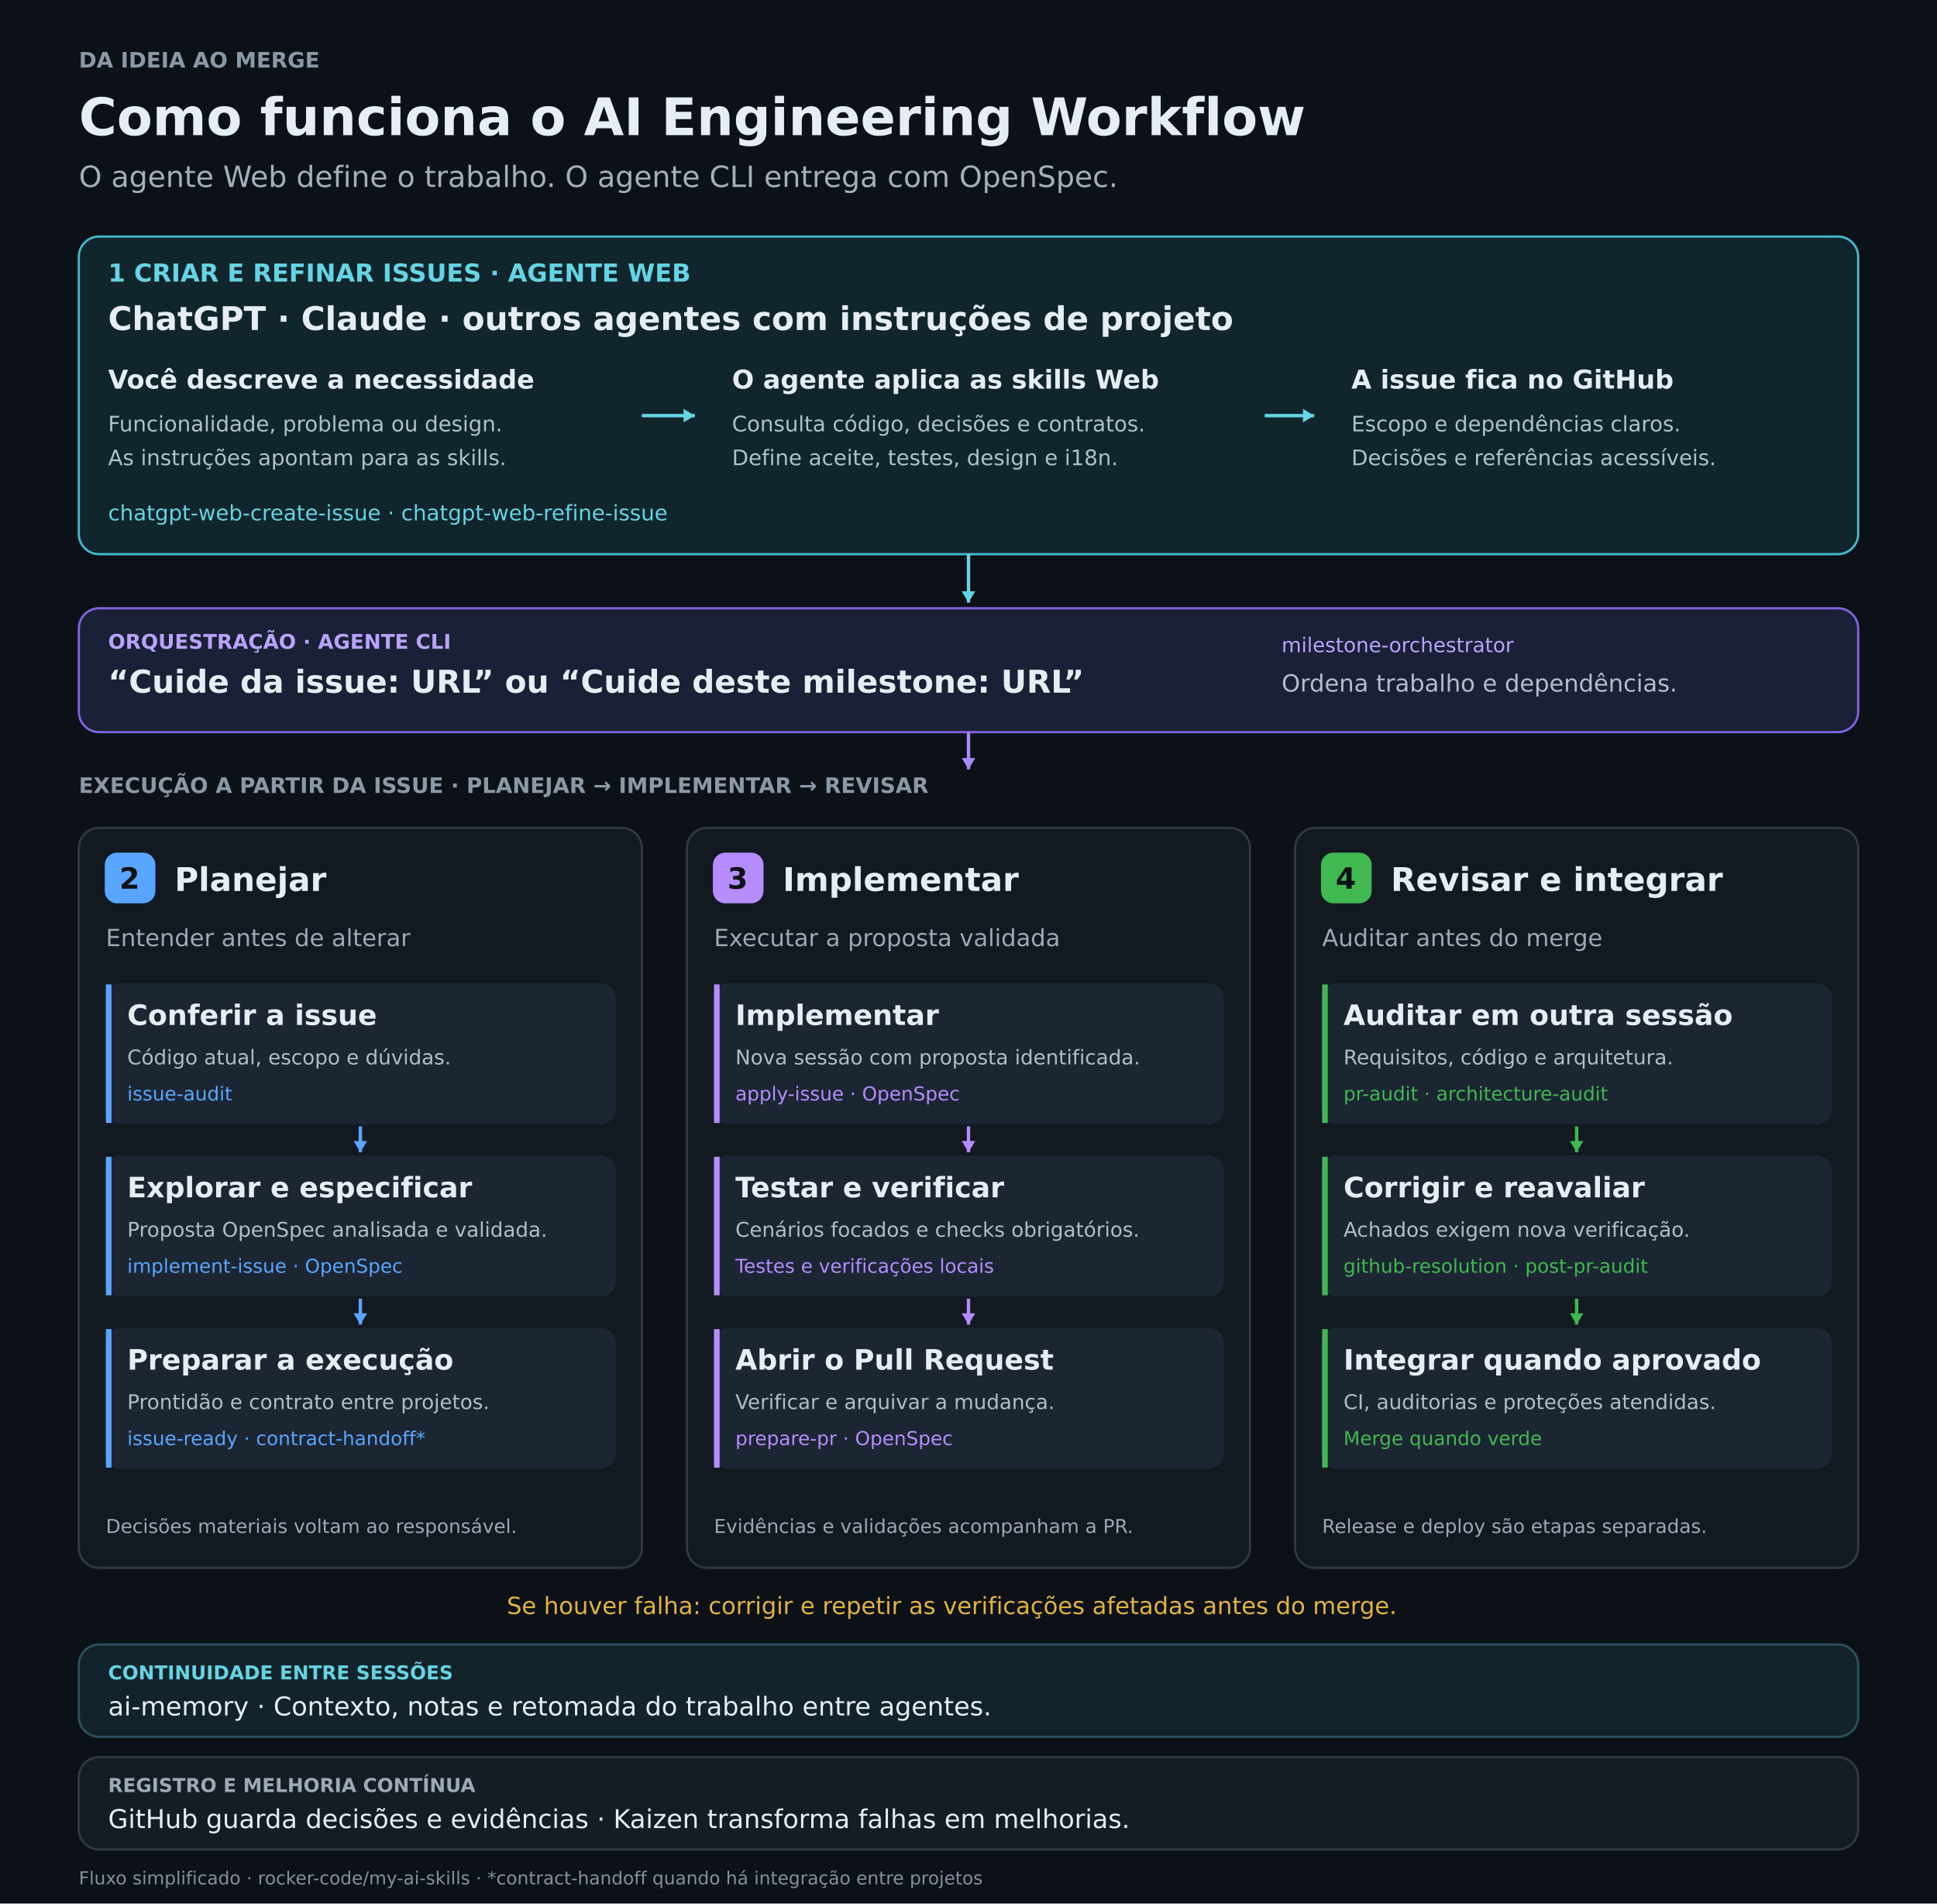
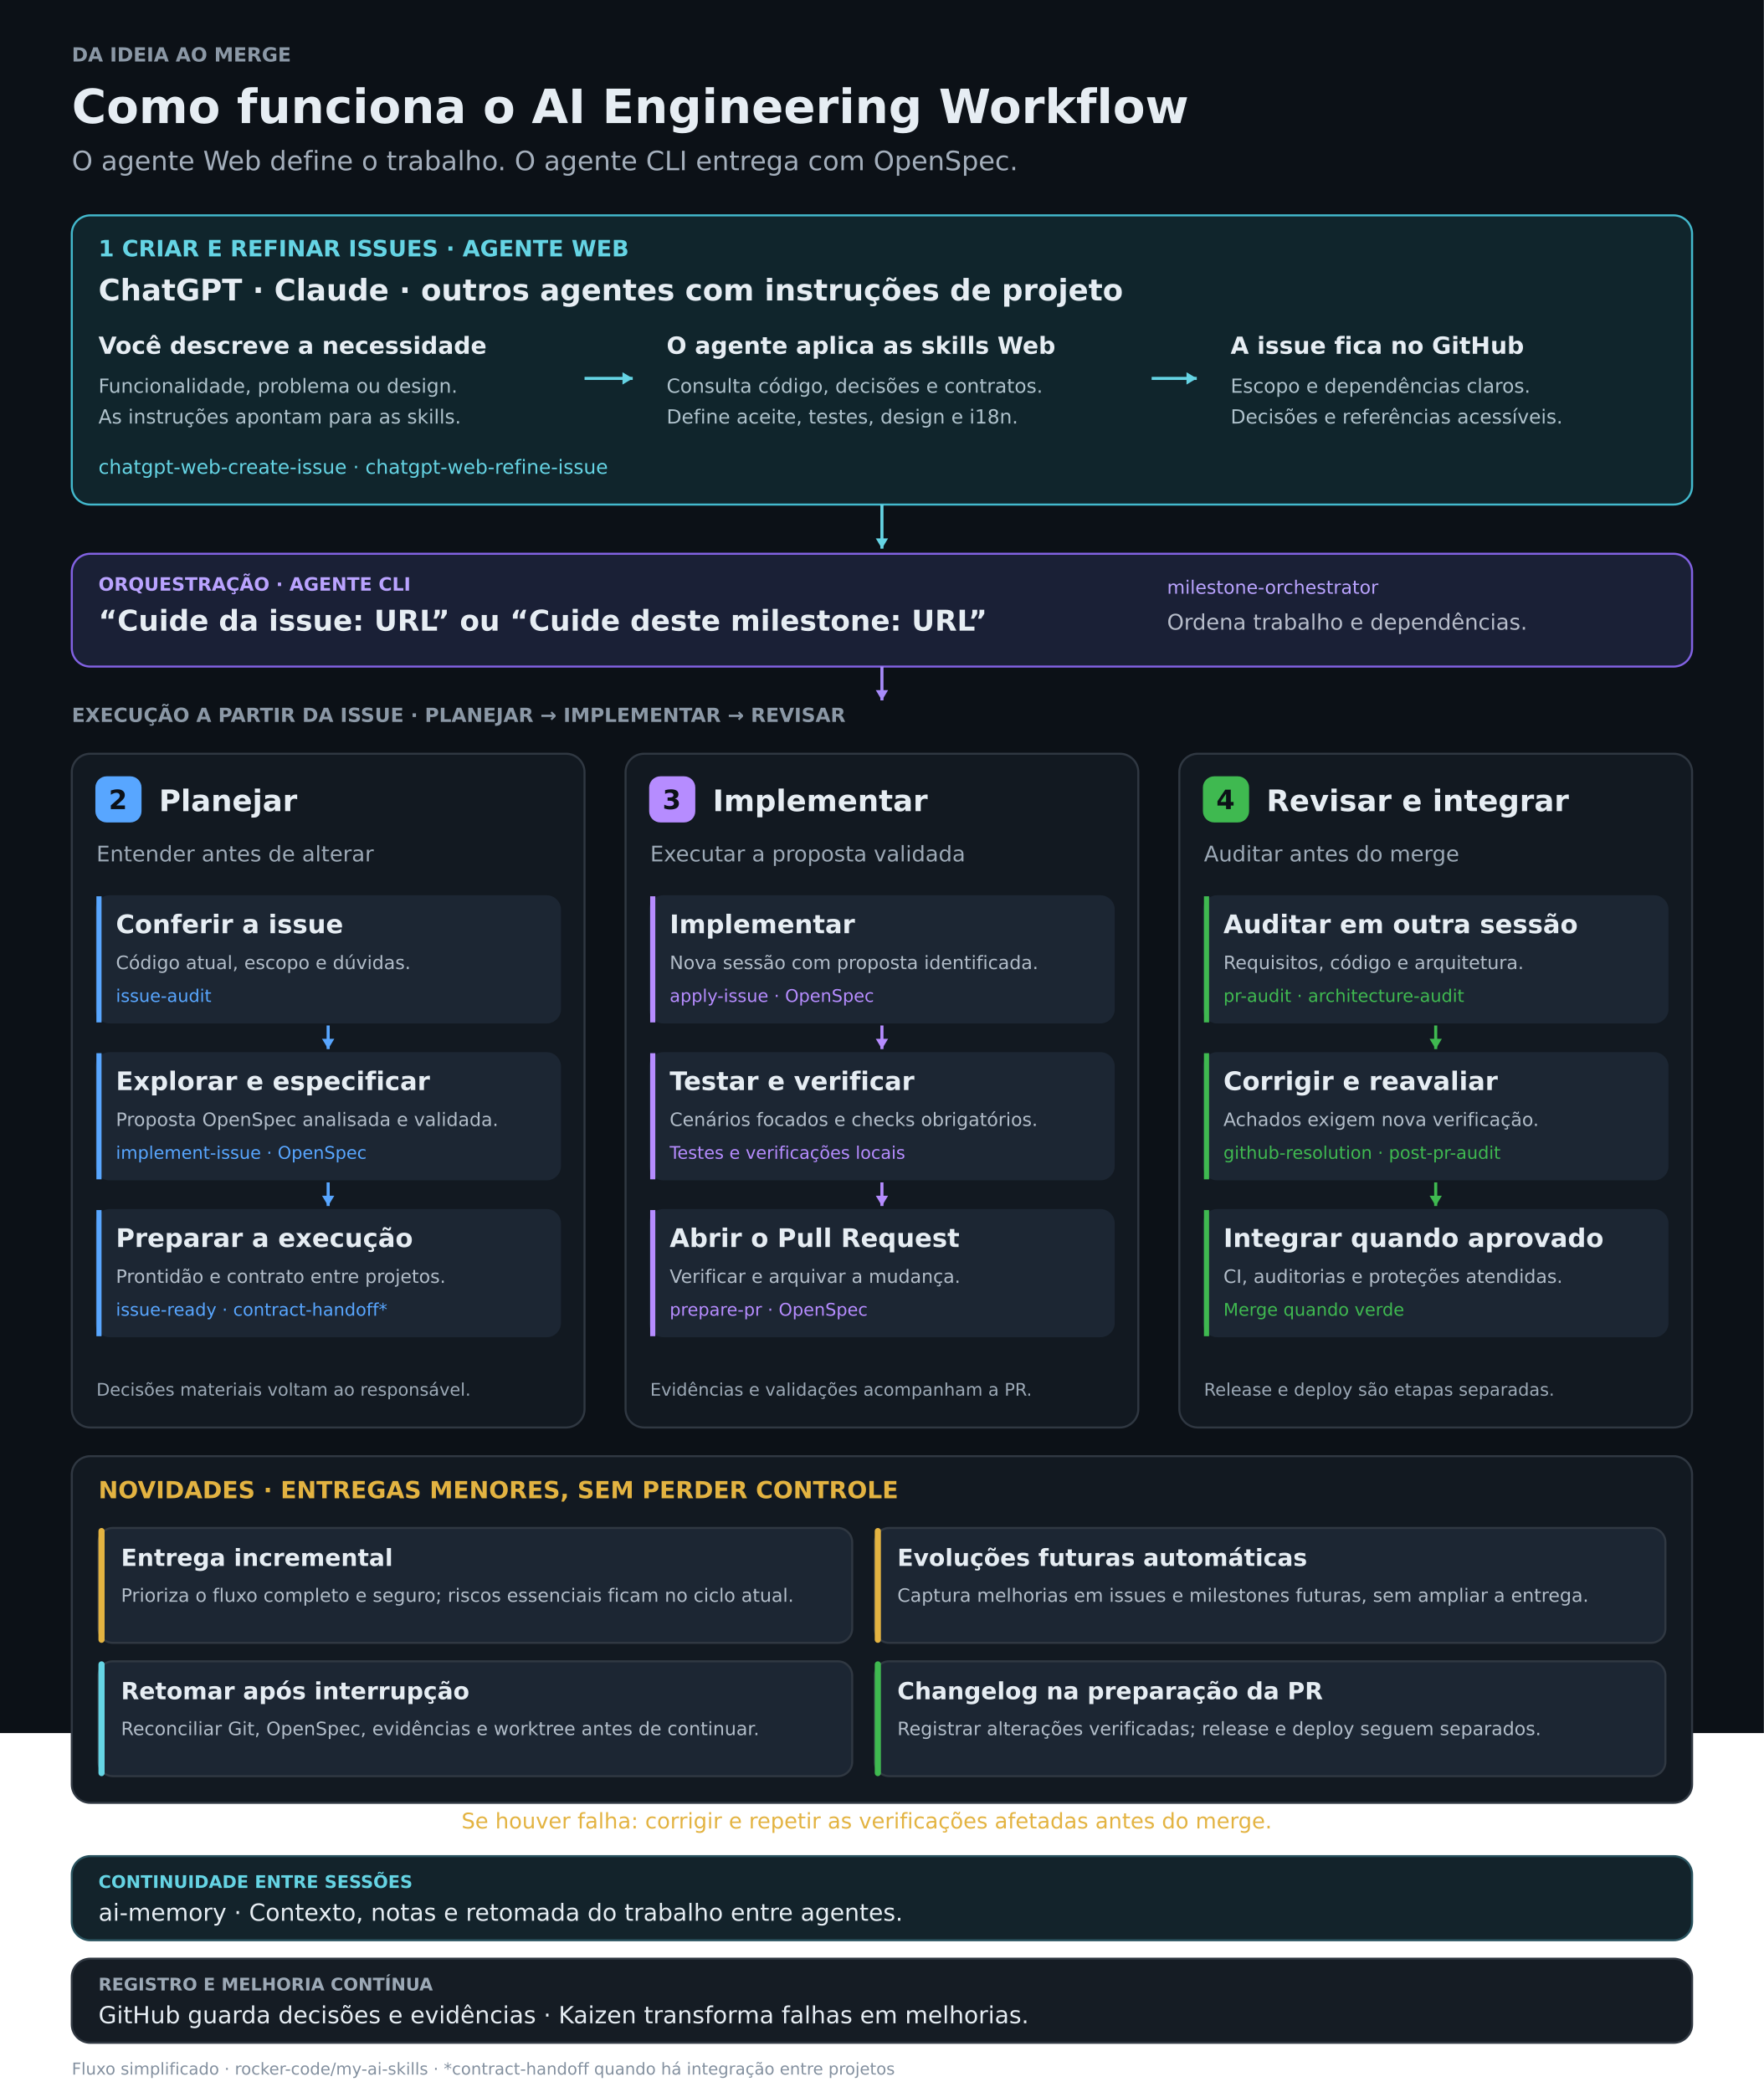
- <svg xmlns="http://www.w3.org/2000/svg" width="1720" height="1690" viewBox="0 0 1720 1690" role="img" aria-labelledby="title desc">
+ <svg xmlns="http://www.w3.org/2000/svg" width="1720" height="2040" viewBox="0 0 1720 2040" role="img" aria-labelledby="title desc">
  <rect width="1720" height="1690" fill="#0c1117" />
  <g font-family="DejaVu Sans, sans-serif">
    <text x="70" y="60" font-size="19" fill="#8b98a6" font-weight="bold">DA IDEIA AO MERGE</text>
    <text x="70" y="120" font-size="46" fill="#e6edf3" font-weight="bold">Como funciona o AI Engineering Workflow</text>
    <text x="70" y="166" font-size="26" fill="#a4afbc" font-weight="normal">O agente Web define o trabalho. O agente CLI entrega com OpenSpec.</text>
    <rect x="70" y="210" width="1580" height="282" rx="18" fill="#10252c" stroke="#43b9cd" stroke-width="2" />
    <text x="96" y="250" font-size="22" fill="#65d4e4" font-weight="bold">1   CRIAR E REFINAR ISSUES · AGENTE WEB</text>
    <text x="96" y="293" font-size="29" fill="#e6edf3" font-weight="bold">ChatGPT · Claude · outros agentes com instruções de projeto</text>
    <text x="96" y="345" font-size="23" fill="#e6edf3" font-weight="bold">Você descreve a necessidade</text>
    <text x="96" y="383" font-size="19" fill="#afc2cc" font-weight="normal">Funcionalidade, problema ou design.</text>
    <text x="96" y="413" font-size="19" fill="#afc2cc" font-weight="normal">As instruções apontam para as skills.</text>
    <text x="650" y="345" font-size="23" fill="#e6edf3" font-weight="bold">O agente aplica as skills Web</text>
    <text x="650" y="383" font-size="19" fill="#afc2cc" font-weight="normal">Consulta código, decisões e contratos.</text>
    <text x="650" y="413" font-size="19" fill="#afc2cc" font-weight="normal">Define aceite, testes, design e i18n.</text>
    <text x="1200" y="345" font-size="23" fill="#e6edf3" font-weight="bold">A issue fica no GitHub</text>
    <text x="1200" y="383" font-size="19" fill="#afc2cc" font-weight="normal">Escopo e dependências claros.</text>
    <text x="1200" y="413" font-size="19" fill="#afc2cc" font-weight="normal">Decisões e referências acessíveis.</text>
    <path d="M570 369 L617 369" stroke="#65d4e4" stroke-width="3" fill="none" />
    <path d="M607 363 L617 369 L607 375" fill="#65d4e4" />
    <path d="M1123 369 L1167 369" stroke="#65d4e4" stroke-width="3" fill="none" />
    <path d="M1157 363 L1167 369 L1157 375" fill="#65d4e4" />
    <text x="96" y="462" font-size="19" fill="#65d4e4" font-weight="normal">chatgpt-web-create-issue  ·  chatgpt-web-refine-issue</text>
    <path d="M860 492 L860 535" stroke="#65d4e4" stroke-width="3" fill="none" />
    <path d="M854 525 L860 535 L866 525" fill="#65d4e4" />
    <rect x="70" y="540" width="1580" height="110" rx="18" fill="#1a2036" stroke="#8262e3" stroke-width="2" />
    <text x="96" y="576" font-size="18" fill="#baa3ff" font-weight="bold">ORQUESTRAÇÃO · AGENTE CLI</text>
    <text x="96" y="615" font-size="28" fill="#e6edf3" font-weight="bold">“Cuide da issue: URL” ou “Cuide deste milestone: URL”</text>
    <text x="1138" y="579" font-size="18" fill="#baa3ff" font-weight="normal">milestone-orchestrator</text>
    <text x="1138" y="614" font-size="21" fill="#b7bdca" font-weight="normal">Ordena trabalho e dependências.</text>
    <path d="M860 650 L860 683" stroke="#a78bfa" stroke-width="3" fill="none" />
    <path d="M854 673 L860 683 L866 673" fill="#a78bfa" />
    <text x="70" y="704" font-size="19" fill="#8b98a6" font-weight="bold">EXECUÇÃO A PARTIR DA ISSUE · PLANEJAR → IMPLEMENTAR → REVISAR</text>
    <rect x="70" y="735" width="500" height="657" rx="18" fill="#121921" stroke="#303842" stroke-width="2" />
    <rect x="94" y="758" width="43" height="43" rx="10" fill="#58a6ff" stroke="#58a6ff" stroke-width="2" />
    <text x="106" y="789" font-size="26" fill="#0c1117" font-weight="bold">2</text>
    <text x="155" y="791" font-size="29" fill="#e6edf3" font-weight="bold">Planejar</text>
    <text x="94" y="840" font-size="21" fill="#9ca9b6" font-weight="normal">Entender antes de alterar</text>
    <rect x="94" y="874" width="452" height="123" rx="13" fill="#1c2633" stroke="#1c2633" stroke-width="2" />
    <rect x="94" y="874" width="5" height="123" fill="#58a6ff" />
    <text x="113" y="910" font-size="25" fill="#e6edf3" font-weight="bold">Conferir a issue</text>
    <text x="113" y="945" font-size="18" fill="#b2bdc9" font-weight="normal">Código atual, escopo e dúvidas.</text>
    <text x="113" y="977" font-size="17" fill="#58a6ff" font-weight="normal">issue-audit</text>
    <path d="M320 1000 L320 1023" stroke="#58a6ff" stroke-width="3" fill="none" />
    <path d="M314 1013 L320 1023 L326 1013" fill="#58a6ff" />
    <rect x="94" y="1027" width="452" height="123" rx="13" fill="#1c2633" stroke="#1c2633" stroke-width="2" />
    <rect x="94" y="1027" width="5" height="123" fill="#58a6ff" />
    <text x="113" y="1063" font-size="25" fill="#e6edf3" font-weight="bold">Explorar e especificar</text>
    <text x="113" y="1098" font-size="18" fill="#b2bdc9" font-weight="normal">Proposta OpenSpec analisada e validada.</text>
    <text x="113" y="1130" font-size="17" fill="#58a6ff" font-weight="normal">implement-issue · OpenSpec</text>
    <path d="M320 1153 L320 1176" stroke="#58a6ff" stroke-width="3" fill="none" />
    <path d="M314 1166 L320 1176 L326 1166" fill="#58a6ff" />
    <rect x="94" y="1180" width="452" height="123" rx="13" fill="#1c2633" stroke="#1c2633" stroke-width="2" />
    <rect x="94" y="1180" width="5" height="123" fill="#58a6ff" />
    <text x="113" y="1216" font-size="25" fill="#e6edf3" font-weight="bold">Preparar a execução</text>
    <text x="113" y="1251" font-size="18" fill="#b2bdc9" font-weight="normal">Prontidão e contrato entre projetos.</text>
    <text x="113" y="1283" font-size="17" fill="#58a6ff" font-weight="normal">issue-ready · contract-handoff*</text>
    <text x="94" y="1361" font-size="17" fill="#9ca9b6" font-weight="normal">Decisões materiais voltam ao responsável.</text>
    <rect x="610" y="735" width="500" height="657" rx="18" fill="#121921" stroke="#303842" stroke-width="2" />
    <rect x="634" y="758" width="43" height="43" rx="10" fill="#b68cff" stroke="#b68cff" stroke-width="2" />
    <text x="646" y="789" font-size="26" fill="#0c1117" font-weight="bold">3</text>
    <text x="695" y="791" font-size="29" fill="#e6edf3" font-weight="bold">Implementar</text>
    <text x="634" y="840" font-size="21" fill="#9ca9b6" font-weight="normal">Executar a proposta validada</text>
    <rect x="634" y="874" width="452" height="123" rx="13" fill="#1c2633" stroke="#1c2633" stroke-width="2" />
    <rect x="634" y="874" width="5" height="123" fill="#b68cff" />
    <text x="653" y="910" font-size="25" fill="#e6edf3" font-weight="bold">Implementar</text>
    <text x="653" y="945" font-size="18" fill="#b2bdc9" font-weight="normal">Nova sessão com proposta identificada.</text>
    <text x="653" y="977" font-size="17" fill="#b68cff" font-weight="normal">apply-issue · OpenSpec</text>
    <path d="M860 1000 L860 1023" stroke="#b68cff" stroke-width="3" fill="none" />
    <path d="M854 1013 L860 1023 L866 1013" fill="#b68cff" />
    <rect x="634" y="1027" width="452" height="123" rx="13" fill="#1c2633" stroke="#1c2633" stroke-width="2" />
    <rect x="634" y="1027" width="5" height="123" fill="#b68cff" />
    <text x="653" y="1063" font-size="25" fill="#e6edf3" font-weight="bold">Testar e verificar</text>
    <text x="653" y="1098" font-size="18" fill="#b2bdc9" font-weight="normal">Cenários focados e checks obrigatórios.</text>
    <text x="653" y="1130" font-size="17" fill="#b68cff" font-weight="normal">Testes e verificações locais</text>
    <path d="M860 1153 L860 1176" stroke="#b68cff" stroke-width="3" fill="none" />
    <path d="M854 1166 L860 1176 L866 1166" fill="#b68cff" />
    <rect x="634" y="1180" width="452" height="123" rx="13" fill="#1c2633" stroke="#1c2633" stroke-width="2" />
    <rect x="634" y="1180" width="5" height="123" fill="#b68cff" />
    <text x="653" y="1216" font-size="25" fill="#e6edf3" font-weight="bold">Abrir o Pull Request</text>
    <text x="653" y="1251" font-size="18" fill="#b2bdc9" font-weight="normal">Verificar e arquivar a mudança.</text>
    <text x="653" y="1283" font-size="17" fill="#b68cff" font-weight="normal">prepare-pr · OpenSpec</text>
    <text x="634" y="1361" font-size="17" fill="#9ca9b6" font-weight="normal">Evidências e validações acompanham a PR.</text>
    <rect x="1150" y="735" width="500" height="657" rx="18" fill="#121921" stroke="#303842" stroke-width="2" />
    <rect x="1174" y="758" width="43" height="43" rx="10" fill="#3fb950" stroke="#3fb950" stroke-width="2" />
    <text x="1186" y="789" font-size="26" fill="#0c1117" font-weight="bold">4</text>
    <text x="1235" y="791" font-size="29" fill="#e6edf3" font-weight="bold">Revisar e integrar</text>
    <text x="1174" y="840" font-size="21" fill="#9ca9b6" font-weight="normal">Auditar antes do merge</text>
    <rect x="1174" y="874" width="452" height="123" rx="13" fill="#1c2633" stroke="#1c2633" stroke-width="2" />
    <rect x="1174" y="874" width="5" height="123" fill="#3fb950" />
    <text x="1193" y="910" font-size="25" fill="#e6edf3" font-weight="bold">Auditar em outra sessão</text>
    <text x="1193" y="945" font-size="18" fill="#b2bdc9" font-weight="normal">Requisitos, código e arquitetura.</text>
    <text x="1193" y="977" font-size="17" fill="#3fb950" font-weight="normal">pr-audit · architecture-audit</text>
    <path d="M1400 1000 L1400 1023" stroke="#3fb950" stroke-width="3" fill="none" />
    <path d="M1394 1013 L1400 1023 L1406 1013" fill="#3fb950" />
    <rect x="1174" y="1027" width="452" height="123" rx="13" fill="#1c2633" stroke="#1c2633" stroke-width="2" />
    <rect x="1174" y="1027" width="5" height="123" fill="#3fb950" />
    <text x="1193" y="1063" font-size="25" fill="#e6edf3" font-weight="bold">Corrigir e reavaliar</text>
    <text x="1193" y="1098" font-size="18" fill="#b2bdc9" font-weight="normal">Achados exigem nova verificação.</text>
    <text x="1193" y="1130" font-size="17" fill="#3fb950" font-weight="normal">github-resolution · post-pr-audit</text>
    <path d="M1400 1153 L1400 1176" stroke="#3fb950" stroke-width="3" fill="none" />
    <path d="M1394 1166 L1400 1176 L1406 1166" fill="#3fb950" />
    <rect x="1174" y="1180" width="452" height="123" rx="13" fill="#1c2633" stroke="#1c2633" stroke-width="2" />
    <rect x="1174" y="1180" width="5" height="123" fill="#3fb950" />
    <text x="1193" y="1216" font-size="25" fill="#e6edf3" font-weight="bold">Integrar quando aprovado</text>
    <text x="1193" y="1251" font-size="18" fill="#b2bdc9" font-weight="normal">CI, auditorias e proteções atendidas.</text>
    <text x="1193" y="1283" font-size="17" fill="#3fb950" font-weight="normal">Merge quando verde</text>
    <text x="1174" y="1361" font-size="17" fill="#9ca9b6" font-weight="normal">Release e deploy são etapas separadas.</text>
-     <text x="450" y="1433" font-size="21" fill="#e3b341" font-weight="normal">Se houver falha: corrigir e repetir as verificações afetadas antes do merge.</text>
-     <rect x="70" y="1460" width="1580" height="82" rx="18" fill="#13232b" stroke="#28525e" stroke-width="2" />
-     <text x="96" y="1491" font-size="17" fill="#65d4e4" font-weight="bold">CONTINUIDADE ENTRE SESSÕES</text>
-     <text x="96" y="1523" font-size="23" fill="#e6edf3" font-weight="normal">ai-memory · Contexto, notas e retomada do trabalho entre agentes.</text>
-     <rect x="70" y="1560" width="1580" height="82" rx="18" fill="#151c24" stroke="#303842" stroke-width="2" />
-     <text x="96" y="1591" font-size="17" fill="#9ca9b6" font-weight="bold">REGISTRO E MELHORIA CONTÍNUA</text>
-     <text x="96" y="1623" font-size="23" fill="#e6edf3" font-weight="normal">GitHub guarda decisões e evidências · Kaizen transforma falhas em melhorias.</text>
-     <text x="70" y="1673" font-size="16" fill="#83909f" font-weight="normal">Fluxo simplificado · rocker-code/my-ai-skills · *contract-handoff quando há integração entre projetos</text>
+     <rect x="70" y="1420" width="1580" height="338" rx="18" fill="#121921" stroke="#303842" stroke-width="2" />
+     <text x="96" y="1461" font-size="23" fill="#e3b341" font-weight="bold">NOVIDADES · ENTREGAS MENORES, SEM PERDER CONTROLE</text>
+     <rect x="96" y="1490" width="735" height="112" rx="14" fill="#1c2633" stroke="#303842" stroke-width="2" />
+     <rect x="96" y="1490" width="6" height="112" rx="3" fill="#e3b341" />
+     <text x="118" y="1527" font-size="23" fill="#e6edf3" font-weight="bold">Entrega incremental</text>
+     <text x="118" y="1562" font-size="18" fill="#b2bdc9">Prioriza o fluxo completo e seguro; riscos essenciais ficam no ciclo atual.</text>
+     <rect x="853" y="1490" width="771" height="112" rx="14" fill="#1c2633" stroke="#303842" stroke-width="2" />
+     <rect x="853" y="1490" width="6" height="112" rx="3" fill="#e3b341" />
+     <text x="875" y="1527" font-size="23" fill="#e6edf3" font-weight="bold">Evoluções futuras automáticas</text>
+     <text x="875" y="1562" font-size="18" fill="#b2bdc9">Captura melhorias em issues e milestones futuras, sem ampliar a entrega.</text>
+     <rect x="96" y="1620" width="735" height="112" rx="14" fill="#1c2633" stroke="#303842" stroke-width="2" />
+     <rect x="96" y="1620" width="6" height="112" rx="3" fill="#65d4e4" />
+     <text x="118" y="1657" font-size="23" fill="#e6edf3" font-weight="bold">Retomar após interrupção</text>
+     <text x="118" y="1692" font-size="18" fill="#b2bdc9">Reconciliar Git, OpenSpec, evidências e worktree antes de continuar.</text>
+     <rect x="853" y="1620" width="771" height="112" rx="14" fill="#1c2633" stroke="#303842" stroke-width="2" />
+     <rect x="853" y="1620" width="6" height="112" rx="3" fill="#3fb950" />
+     <text x="875" y="1657" font-size="23" fill="#e6edf3" font-weight="bold">Changelog na preparação da PR</text>
+     <text x="875" y="1692" font-size="18" fill="#b2bdc9">Registrar alterações verificadas; release e deploy seguem separados.</text>
+     <text x="450" y="1783" font-size="21" fill="#e3b341" font-weight="normal">Se houver falha: corrigir e repetir as verificações afetadas antes do merge.</text>
+     <rect x="70" y="1810" width="1580" height="82" rx="18" fill="#13232b" stroke="#28525e" stroke-width="2" />
+     <text x="96" y="1841" font-size="17" fill="#65d4e4" font-weight="bold">CONTINUIDADE ENTRE SESSÕES</text>
+     <text x="96" y="1873" font-size="23" fill="#e6edf3" font-weight="normal">ai-memory · Contexto, notas e retomada do trabalho entre agentes.</text>
+     <rect x="70" y="1910" width="1580" height="82" rx="18" fill="#151c24" stroke="#303842" stroke-width="2" />
+     <text x="96" y="1941" font-size="17" fill="#9ca9b6" font-weight="bold">REGISTRO E MELHORIA CONTÍNUA</text>
+     <text x="96" y="1973" font-size="23" fill="#e6edf3" font-weight="normal">GitHub guarda decisões e evidências · Kaizen transforma falhas em melhorias.</text>
+     <text x="70" y="2023" font-size="16" fill="#83909f" font-weight="normal">Fluxo simplificado · rocker-code/my-ai-skills · *contract-handoff quando há integração entre projetos</text>
  </g>
</svg>
